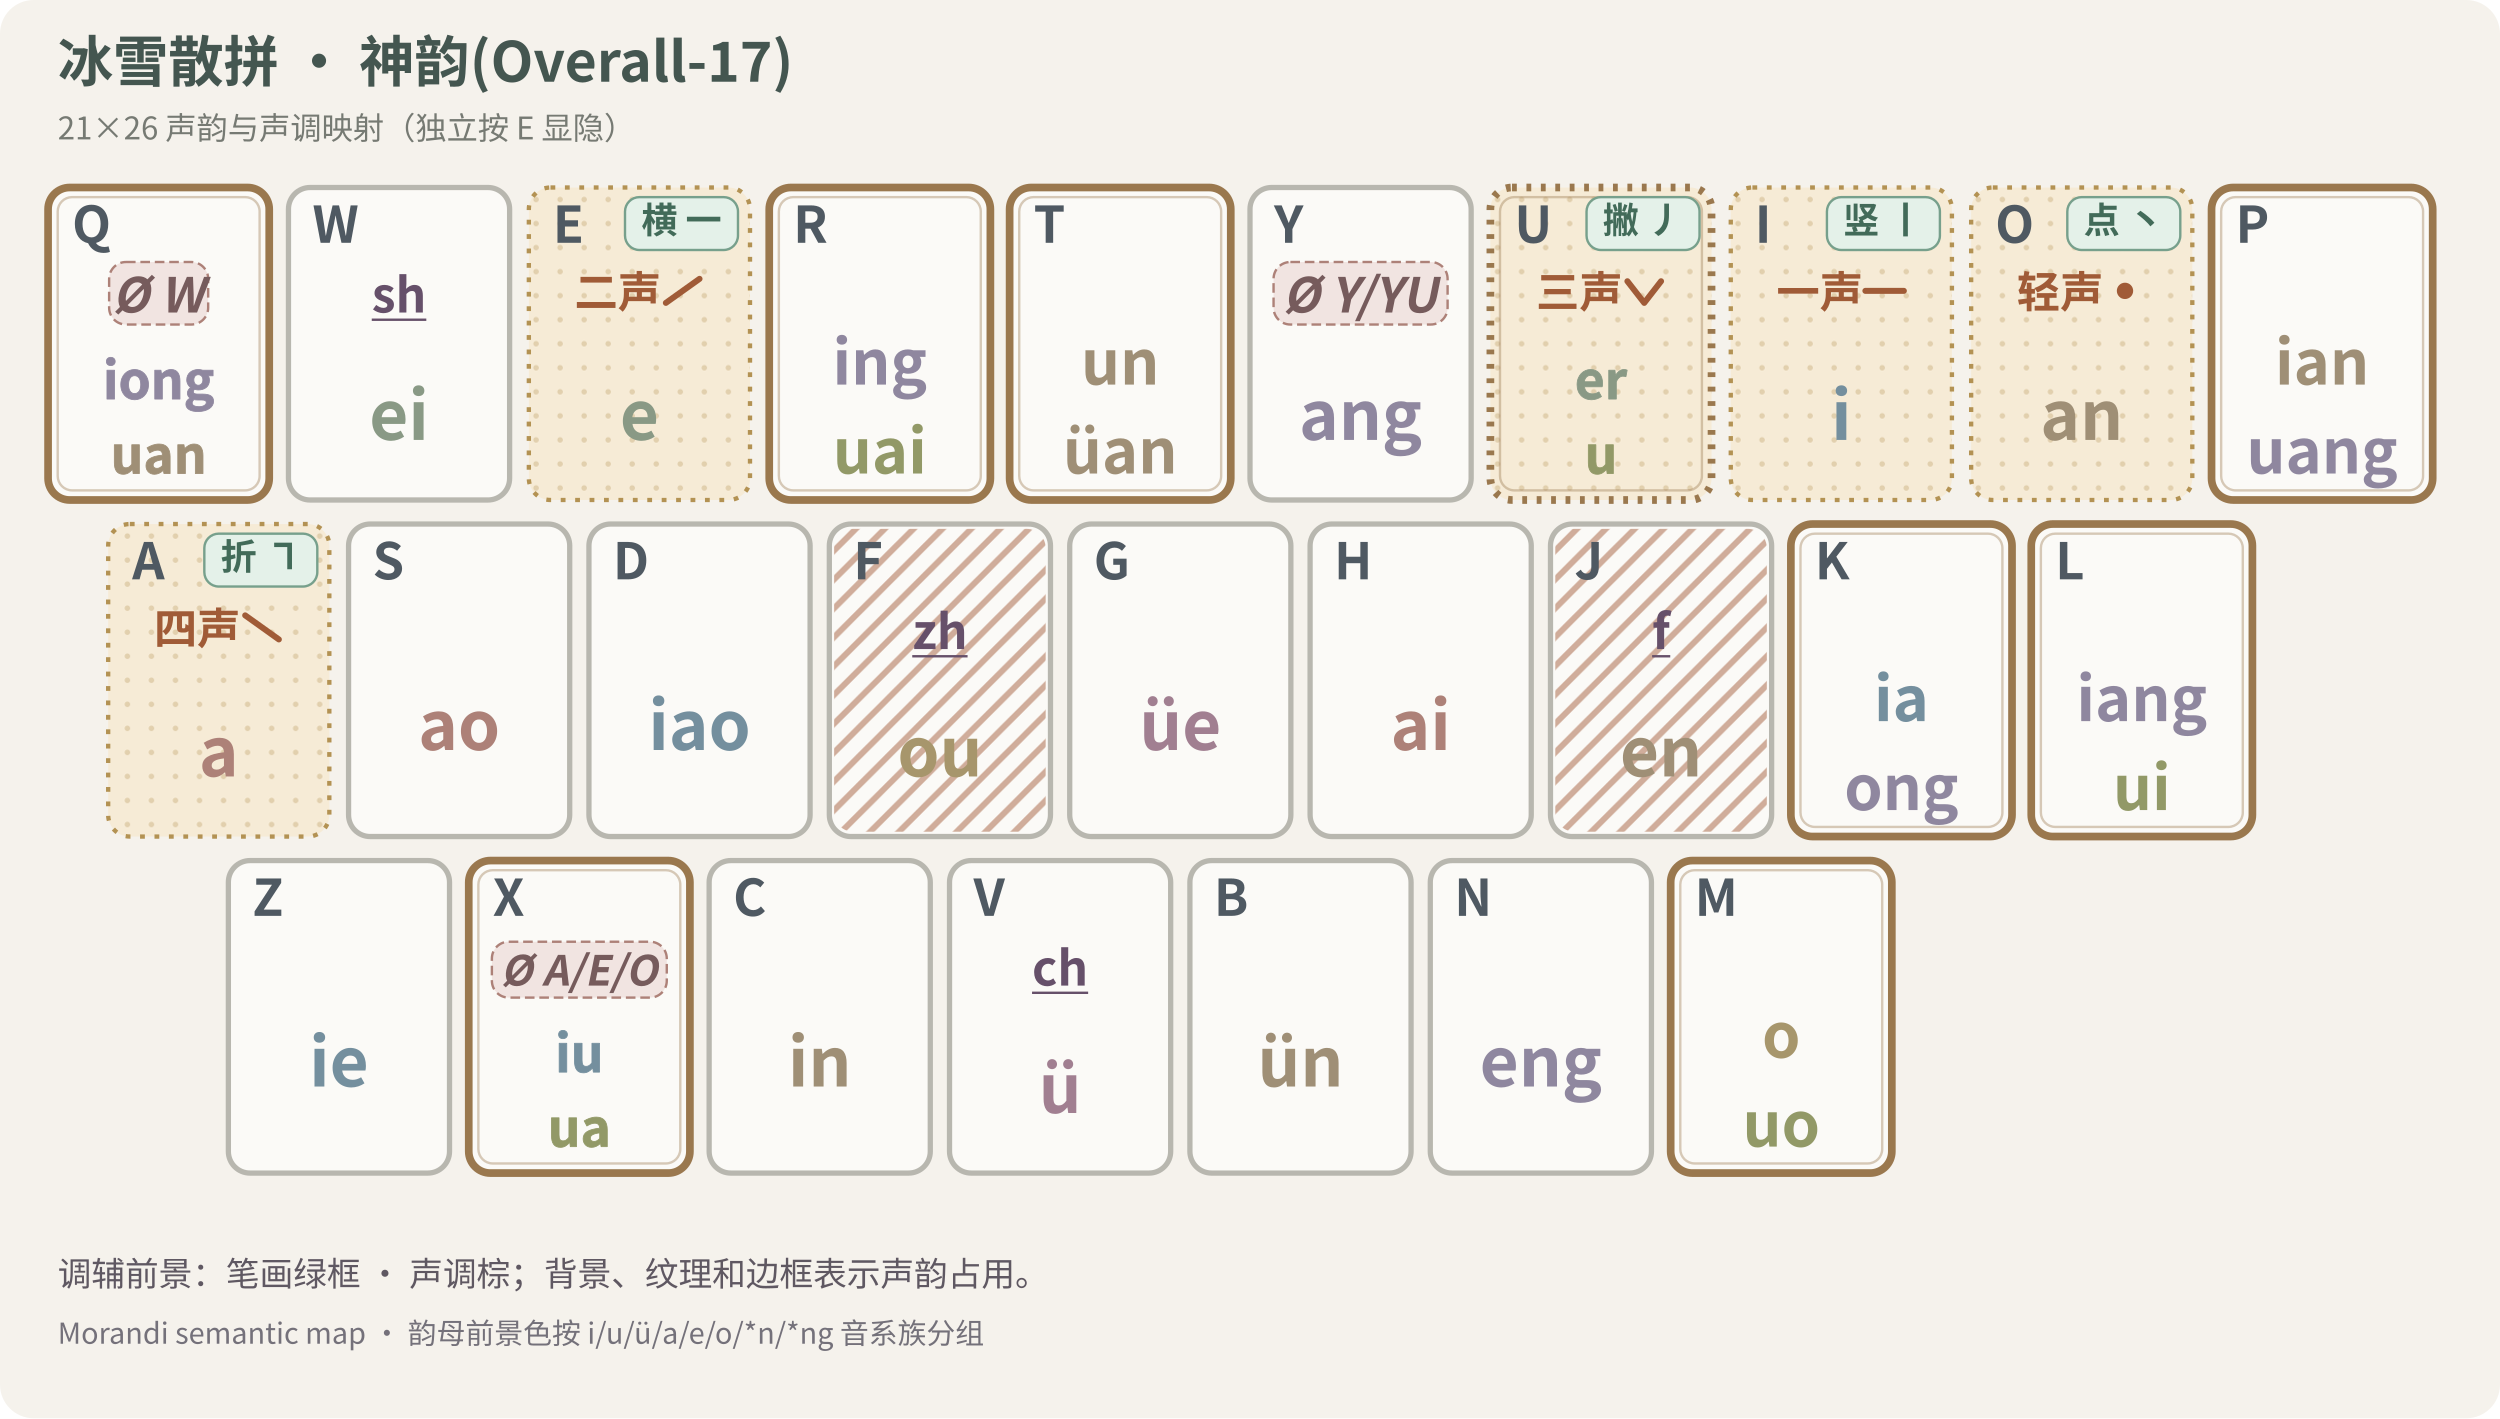
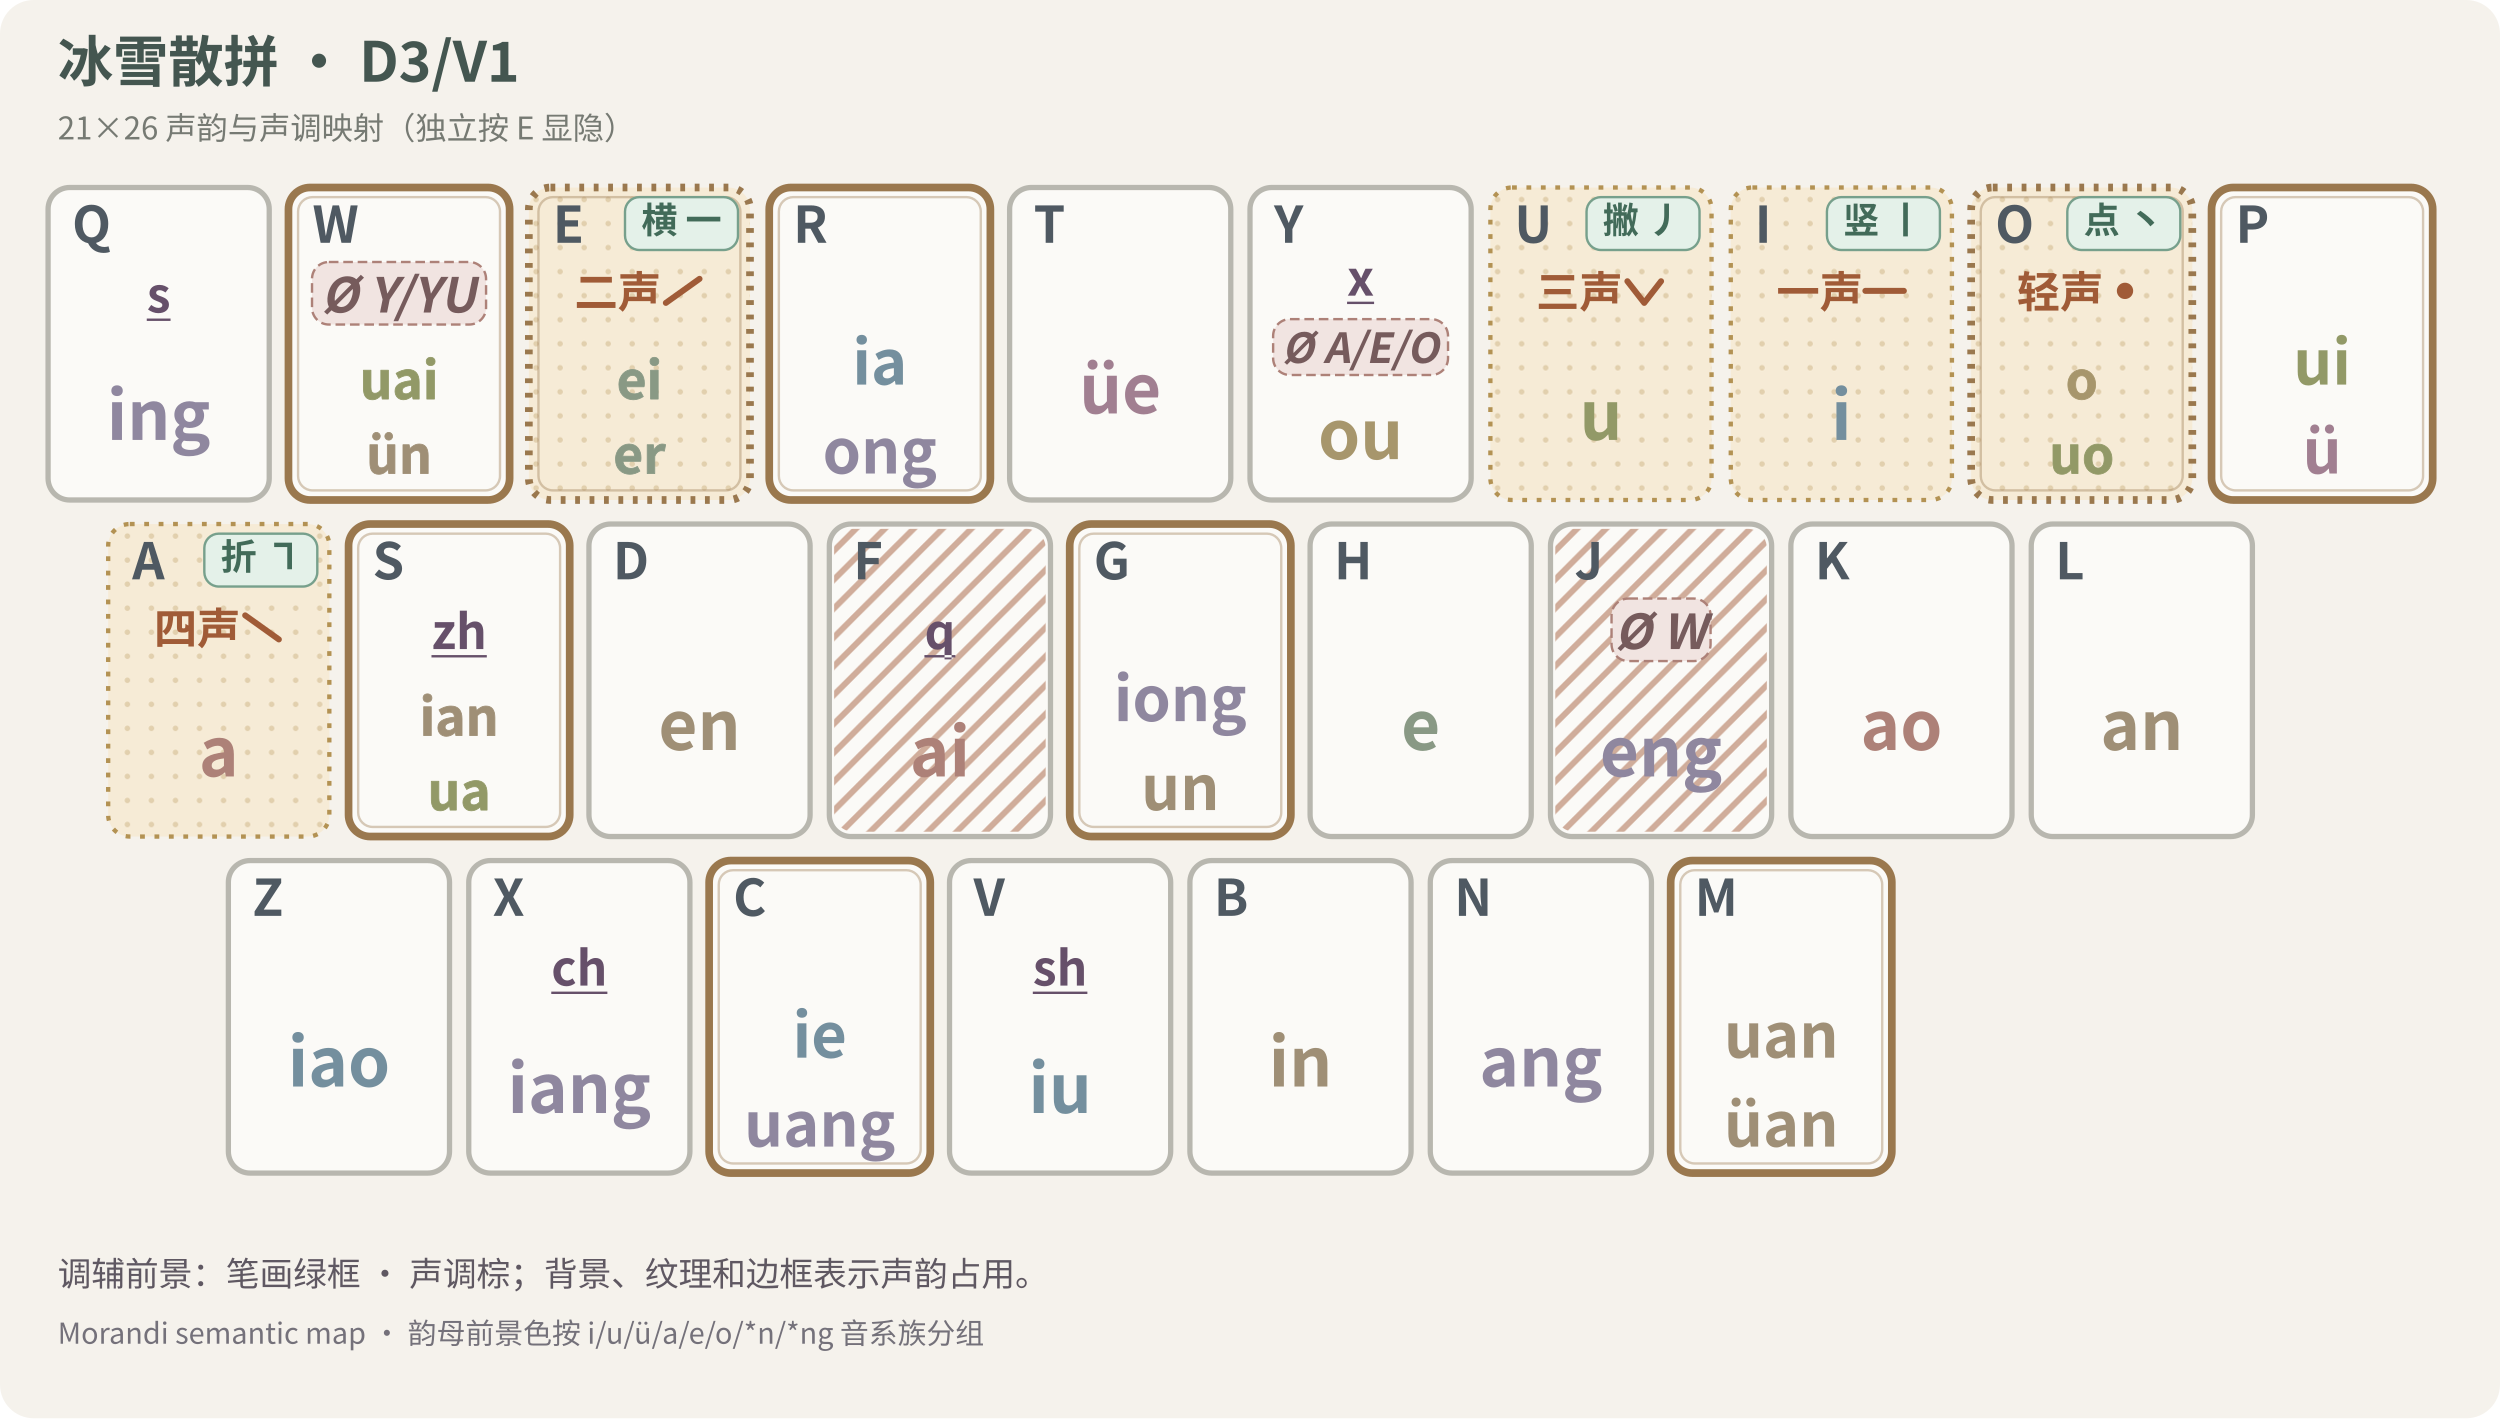
<svg xmlns="http://www.w3.org/2000/svg" class="keysvg nf4-keysvg" viewBox="0 0 1040 590" role="img" aria-labelledby="title desc">
  <defs>
    <pattern id="nf4-both" width="12" height="12" patternUnits="userSpaceOnUse">
      <rect width="12" height="12" fill="#fbfaf7" />
    </pattern>
    <pattern id="nf4-ionly" width="9" height="9" patternUnits="userSpaceOnUse">
      <rect width="9" height="9" fill="#e3eef4" />
      <path d="M2 0V9M7 0V9" stroke="#7399ad" stroke-opacity=".18" />
    </pattern>
    <pattern id="nf4-ronly" width="10" height="10" patternUnits="userSpaceOnUse">
      <rect width="10" height="10" fill="#f6ebd6" />
      <circle cx="3" cy="3" r="1.15" fill="#b39253" fill-opacity=".3" />
    </pattern>
    <pattern id="nf4-none" width="10" height="10" patternUnits="userSpaceOnUse">
      <rect width="10" height="10" fill="#eeece8" />
      <path d="M0 10L10 0" stroke="#aaa6a4" stroke-opacity=".14" />
    </pattern>
    <pattern id="nf4-multi" width="9" height="9" patternUnits="userSpaceOnUse">
      <rect width="9" height="9" fill="#f8efe2" />
      <path d="M-2 2L2-2M0 9L9 0M7 11L11 7" stroke="#9a784e" stroke-width="1.6" stroke-opacity=".27" />
    </pattern>
    <pattern id="nf4-anchor" width="12" height="12" patternUnits="userSpaceOnUse">
      <path d="M-3 3L3-3M0 12L12 0M9 15L15 9" stroke="#a05b37" stroke-width="2.5" stroke-opacity=".48" />
    </pattern>
  </defs>
  <rect width="1040" height="590" rx="14" fill="#f5f2ec" />
-   <text x="24" y="34" font-family="Microsoft YaHei UI, Noto Sans CJK SC, sans-serif" font-size="23" fill="#445650" text-anchor="start" font-weight="760">冰雪散拼 · 神韵(Overall-17)</text>
+   <text x="24" y="34" font-family="Microsoft YaHei UI, Noto Sans CJK SC, sans-serif" font-size="23" fill="#445650" text-anchor="start" font-weight="760">冰雪散拼 · D3/V1</text>
  <text x="24" y="58" font-family="Microsoft YaHei UI, Noto Sans CJK SC, sans-serif" font-size="13" fill="#767a73" text-anchor="start" font-weight="500">21×26 声韵与声调映射（独立按 E 显隐）</text>
-   <g data-key="Q" data-role="sound" data-multi="true">
+   <g data-key="Q" data-role="sound">
    <clipPath id="snow_shenyun_tone-clip-0-0">
      <rect x="23" y="81" width="86" height="124" rx="7" />
    </clipPath>
-     <rect x="20" y="78" width="92" height="130" rx="9" fill="#fbfaf7" stroke="#9a784e" stroke-width="3.2" />
-     <rect x="24" y="82" width="84" height="122" rx="6" fill="none" stroke="#9a784e" stroke-opacity=".38" />
+     <rect x="20" y="78" width="92" height="130" rx="9" fill="#fbfaf7" stroke="#b8b7af" stroke-width="2.2" />
    <g clip-path="url(#snow_shenyun_tone-clip-0-0)">
      <text x="30" y="101" font-family="Microsoft YaHei UI, Noto Sans CJK SC, sans-serif" font-size="21" fill="#4f5962" text-anchor="start" font-weight="800" data-key-label="true">Q</text>
-       <rect x="45.4" y="109" width="41.2" height="26" rx="7" fill="#f1e4e1" stroke="#ad8178" stroke-dasharray="4 2" />
-       <text x="66" y="130" text-anchor="middle" font-family="Microsoft YaHei UI, Noto Sans CJK SC, sans-serif" font-size="20" font-weight="700" font-style="italic" fill="#765b5c">Ø W</text>
-       <text x="66" y="166" font-family="Microsoft YaHei UI, Noto Sans CJK SC, sans-serif" font-size="21.39" fill="#8f879f" text-anchor="middle" font-weight="800" data-final="iong" paint-order="stroke" stroke="#8f879f" stroke-width="0.35" stroke-linejoin="round">iong</text>
-       <text x="66" y="197" font-family="Microsoft YaHei UI, Noto Sans CJK SC, sans-serif" font-size="21.39" fill="#9f8f76" text-anchor="middle" font-weight="800" data-final="uan" paint-order="stroke" stroke="#9f8f76" stroke-width="0.35" stroke-linejoin="round">uan</text>
-     </g>
-   </g>
-   <g data-key="W" data-role="sound">
+       <text x="66" y="130" text-anchor="middle" font-family="Microsoft YaHei UI, Noto Sans CJK SC, sans-serif" font-size="20" font-weight="700" text-decoration="underline" fill="#66506a">s</text>
+       <text x="66" y="183" font-family="Microsoft YaHei UI, Noto Sans CJK SC, sans-serif" font-size="28" fill="#8f879f" text-anchor="middle" font-weight="600" data-final="ing">ing</text>
+     </g>
+   </g>
+   <g data-key="W" data-role="sound" data-multi="true">
    <clipPath id="snow_shenyun_tone-clip-0-1">
      <rect x="123" y="81" width="86" height="124" rx="7" />
    </clipPath>
-     <rect x="120" y="78" width="92" height="130" rx="9" fill="#fbfaf7" stroke="#b8b7af" stroke-width="2.2" />
+     <rect x="120" y="78" width="92" height="130" rx="9" fill="#fbfaf7" stroke="#9a784e" stroke-width="3.2" />
+     <rect x="124" y="82" width="84" height="122" rx="6" fill="none" stroke="#9a784e" stroke-opacity=".38" />
    <g clip-path="url(#snow_shenyun_tone-clip-0-1)">
      <text x="130" y="101" font-family="Microsoft YaHei UI, Noto Sans CJK SC, sans-serif" font-size="21" fill="#4f5962" text-anchor="start" font-weight="800" data-key-label="true">W</text>
-       <text x="166" y="130" text-anchor="middle" font-family="Microsoft YaHei UI, Noto Sans CJK SC, sans-serif" font-size="20" font-weight="700" text-decoration="underline" fill="#66506a">sh</text>
-       <text x="166" y="183" font-family="Microsoft YaHei UI, Noto Sans CJK SC, sans-serif" font-size="28" fill="#899985" text-anchor="middle" font-weight="600" data-final="ei">ei</text>
-     </g>
-   </g>
-   <g data-key="E" data-role="rhyme-auxiliary">
+       <rect x="129.8" y="109" width="72.4" height="26" rx="7" fill="#f1e4e1" stroke="#ad8178" stroke-dasharray="4 2" />
+       <text x="166" y="130" text-anchor="middle" font-family="Microsoft YaHei UI, Noto Sans CJK SC, sans-serif" font-size="20" font-weight="700" font-style="italic" fill="#765b5c">Ø Y/YU</text>
+       <text x="166" y="166" font-family="Microsoft YaHei UI, Noto Sans CJK SC, sans-serif" font-size="21.39" fill="#929967" text-anchor="middle" font-weight="800" data-final="uai" paint-order="stroke" stroke="#929967" stroke-width="0.35" stroke-linejoin="round">uai</text>
+       <text x="166" y="197" font-family="Microsoft YaHei UI, Noto Sans CJK SC, sans-serif" font-size="21.39" fill="#9f8f76" text-anchor="middle" font-weight="800" data-final="vn" paint-order="stroke" stroke="#9f8f76" stroke-width="0.35" stroke-linejoin="round">ün</text>
+     </g>
+   </g>
+   <g data-key="E" data-role="rhyme-auxiliary" data-multi="true">
    <clipPath id="snow_shenyun_tone-clip-0-2">
      <rect x="223" y="81" width="86" height="124" rx="7" />
    </clipPath>
-     <rect x="220" y="78" width="92" height="130" rx="9" fill="url(#nf4-ronly)" stroke="#b39253" stroke-width="1.8" stroke-dasharray="2 4" />
+     <rect x="220" y="78" width="92" height="130" rx="9" fill="url(#nf4-ronly)" stroke="#9a784e" stroke-width="3.2" stroke-dasharray="2 4" />
+     <rect x="224" y="82" width="84" height="122" rx="6" fill="none" stroke="#9a784e" stroke-opacity=".38" />
    <g clip-path="url(#snow_shenyun_tone-clip-0-2)">
      <text x="230" y="101" font-family="Microsoft YaHei UI, Noto Sans CJK SC, sans-serif" font-size="21" fill="#4f5962" text-anchor="start" font-weight="800" data-key-label="true">E</text>
      <g data-aux-badge="stroke">
        <rect x="260" y="82" width="47" height="22" rx="6" fill="#e4f1e9" stroke="#77a08c" />
        <text x="283.5" y="97" font-family="Microsoft YaHei UI, Noto Sans CJK SC, sans-serif" font-size="15" fill="#426b59" text-anchor="middle" font-weight="750" data-aux-kind="stroke">横 一</text>
      </g>
      <text x="257" y="128" font-family="LXGW WenKai GB, LXGW WenKai, Kaiti SC, STKaiti, KaiTi, AR PL KaitiM GB, serif" font-size="18" fill="#a05b37" text-anchor="middle" font-weight="800" data-aux-kind="tone">二声</text>
      <g transform="translate(284 121)" data-aux-mark="tone" data-tone-mark="ˊ" data-mark-x="284" data-mark-y="121" data-mark-size="18" fill="none" stroke="#a05b37" stroke-width="2.5" stroke-linecap="round" stroke-linejoin="round">
        <path d="M-7 5L7-5" />
      </g>
-       <text x="266" y="183" font-family="Microsoft YaHei UI, Noto Sans CJK SC, sans-serif" font-size="28" fill="#899985" text-anchor="middle" font-weight="600" data-final="e">e</text>
+       <text x="266" y="166" font-family="Microsoft YaHei UI, Noto Sans CJK SC, sans-serif" font-size="21.39" fill="#899985" text-anchor="middle" font-weight="800" data-final="ei" paint-order="stroke" stroke="#899985" stroke-width="0.35" stroke-linejoin="round">ei</text>
+       <text x="266" y="197" font-family="Microsoft YaHei UI, Noto Sans CJK SC, sans-serif" font-size="21.39" fill="#899985" text-anchor="middle" font-weight="800" data-final="er" paint-order="stroke" stroke="#899985" stroke-width="0.35" stroke-linejoin="round">er</text>
    </g>
  </g>
  <g data-key="R" data-role="sound" data-multi="true">
    <clipPath id="snow_shenyun_tone-clip-0-3">
      <rect x="323" y="81" width="86" height="124" rx="7" />
    </clipPath>
    <rect x="320" y="78" width="92" height="130" rx="9" fill="#fbfaf7" stroke="#9a784e" stroke-width="3.2" />
    <rect x="324" y="82" width="84" height="122" rx="6" fill="none" stroke="#9a784e" stroke-opacity=".38" />
    <g clip-path="url(#snow_shenyun_tone-clip-0-3)">
      <text x="330" y="101" font-family="Microsoft YaHei UI, Noto Sans CJK SC, sans-serif" font-size="21" fill="#4f5962" text-anchor="start" font-weight="800" data-key-label="true">R</text>
-       <text x="366" y="160" font-family="Microsoft YaHei UI, Noto Sans CJK SC, sans-serif" font-size="25.53" fill="#8f879f" text-anchor="middle" font-weight="600" data-final="ing">ing</text>
-       <text x="366" y="197" font-family="Microsoft YaHei UI, Noto Sans CJK SC, sans-serif" font-size="25.53" fill="#929967" text-anchor="middle" font-weight="600" data-final="uai">uai</text>
-     </g>
-   </g>
-   <g data-key="T" data-role="sound" data-multi="true">
+       <text x="366" y="160" font-family="Microsoft YaHei UI, Noto Sans CJK SC, sans-serif" font-size="25.53" fill="#748f9e" text-anchor="middle" font-weight="600" data-final="ia">ia</text>
+       <text x="366" y="197" font-family="Microsoft YaHei UI, Noto Sans CJK SC, sans-serif" font-size="25.53" fill="#8f879f" text-anchor="middle" font-weight="600" data-final="ong">ong</text>
+     </g>
+   </g>
+   <g data-key="T" data-role="sound">
    <clipPath id="snow_shenyun_tone-clip-0-4">
      <rect x="423" y="81" width="86" height="124" rx="7" />
    </clipPath>
-     <rect x="420" y="78" width="92" height="130" rx="9" fill="#fbfaf7" stroke="#9a784e" stroke-width="3.2" />
-     <rect x="424" y="82" width="84" height="122" rx="6" fill="none" stroke="#9a784e" stroke-opacity=".38" />
+     <rect x="420" y="78" width="92" height="130" rx="9" fill="#fbfaf7" stroke="#b8b7af" stroke-width="2.2" />
    <g clip-path="url(#snow_shenyun_tone-clip-0-4)">
      <text x="430" y="101" font-family="Microsoft YaHei UI, Noto Sans CJK SC, sans-serif" font-size="21" fill="#4f5962" text-anchor="start" font-weight="800" data-key-label="true">T</text>
-       <text x="466" y="160" font-family="Microsoft YaHei UI, Noto Sans CJK SC, sans-serif" font-size="25.53" fill="#9f8f76" text-anchor="middle" font-weight="600" data-final="un">un</text>
-       <text x="466" y="197" font-family="Microsoft YaHei UI, Noto Sans CJK SC, sans-serif" font-size="25.53" fill="#9f8f76" text-anchor="middle" font-weight="600" data-final="van">üan</text>
+       <text x="466" y="172" font-family="Microsoft YaHei UI, Noto Sans CJK SC, sans-serif" font-size="28" fill="#a17f91" text-anchor="middle" font-weight="600" data-final="ve">üe</text>
    </g>
  </g>
  <g data-key="Y" data-role="sound">
    <clipPath id="snow_shenyun_tone-clip-0-5">
      <rect x="523" y="81" width="86" height="124" rx="7" />
    </clipPath>
    <rect x="520" y="78" width="92" height="130" rx="9" fill="#fbfaf7" stroke="#b8b7af" stroke-width="2.2" />
    <g clip-path="url(#snow_shenyun_tone-clip-0-5)">
      <text x="530" y="101" font-family="Microsoft YaHei UI, Noto Sans CJK SC, sans-serif" font-size="21" fill="#4f5962" text-anchor="start" font-weight="800" data-key-label="true">Y</text>
-       <rect x="529.8" y="109" width="72.4" height="26" rx="7" fill="#f1e4e1" stroke="#ad8178" stroke-dasharray="4 2" />
-       <text x="566" y="130" text-anchor="middle" font-family="Microsoft YaHei UI, Noto Sans CJK SC, sans-serif" font-size="20" font-weight="700" font-style="italic" fill="#765b5c">Ø Y/YU</text>
-       <text x="566" y="183" font-family="Microsoft YaHei UI, Noto Sans CJK SC, sans-serif" font-size="28" fill="#8f879f" text-anchor="middle" font-weight="600" data-final="ang">ang</text>
-     </g>
-   </g>
-   <g data-key="U" data-role="rhyme-auxiliary" data-multi="true">
+       <text x="566" y="123" text-anchor="middle" font-family="Microsoft YaHei UI, Noto Sans CJK SC, sans-serif" font-size="20" font-weight="700" text-decoration="underline" fill="#66506a">x</text>
+       <rect x="529.621" y="132.759" width="72.759" height="23.241" rx="7" fill="#f1e4e1" stroke="#ad8178" stroke-dasharray="4 2" />
+       <text x="566" y="151" text-anchor="middle" font-family="Microsoft YaHei UI, Noto Sans CJK SC, sans-serif" font-size="17.241" font-weight="700" font-style="italic" fill="#765b5c">Ø A/E/O</text>
+       <text x="566" y="191" font-family="Microsoft YaHei UI, Noto Sans CJK SC, sans-serif" font-size="28" fill="#a7966c" text-anchor="middle" font-weight="600" data-final="ou">ou</text>
+     </g>
+   </g>
+   <g data-key="U" data-role="rhyme-auxiliary">
    <clipPath id="snow_shenyun_tone-clip-0-6">
      <rect x="623" y="81" width="86" height="124" rx="7" />
    </clipPath>
-     <rect x="620" y="78" width="92" height="130" rx="9" fill="url(#nf4-ronly)" stroke="#9a784e" stroke-width="3.2" stroke-dasharray="2 4" />
-     <rect x="624" y="82" width="84" height="122" rx="6" fill="none" stroke="#9a784e" stroke-opacity=".38" />
+     <rect x="620" y="78" width="92" height="130" rx="9" fill="url(#nf4-ronly)" stroke="#b39253" stroke-width="1.8" stroke-dasharray="2 4" />
    <g clip-path="url(#snow_shenyun_tone-clip-0-6)">
      <text x="630" y="101" font-family="Microsoft YaHei UI, Noto Sans CJK SC, sans-serif" font-size="21" fill="#4f5962" text-anchor="start" font-weight="800" data-key-label="true">U</text>
      <g data-aux-badge="stroke">
        <rect x="660" y="82" width="47" height="22" rx="6" fill="#e4f1e9" stroke="#77a08c" />
        <text x="683.5" y="97" font-family="Microsoft YaHei UI, Noto Sans CJK SC, sans-serif" font-size="15" fill="#426b59" text-anchor="middle" font-weight="750" data-aux-kind="stroke">撇 丿</text>
      </g>
      <text x="657" y="128" font-family="LXGW WenKai GB, LXGW WenKai, Kaiti SC, STKaiti, KaiTi, AR PL KaitiM GB, serif" font-size="18" fill="#a05b37" text-anchor="middle" font-weight="800" data-aux-kind="tone">三声</text>
      <g transform="translate(684 121)" data-aux-mark="tone" data-tone-mark="ˇ" data-mark-x="684" data-mark-y="121" data-mark-size="18" fill="none" stroke="#a05b37" stroke-width="2.5" stroke-linecap="round" stroke-linejoin="round">
        <path d="M-7-4L0 5L7-4" />
      </g>
-       <text x="666" y="166" font-family="Microsoft YaHei UI, Noto Sans CJK SC, sans-serif" font-size="21.39" fill="#899985" text-anchor="middle" font-weight="800" data-final="er" paint-order="stroke" stroke="#899985" stroke-width="0.35" stroke-linejoin="round">er</text>
-       <text x="666" y="197" font-family="Microsoft YaHei UI, Noto Sans CJK SC, sans-serif" font-size="21.39" fill="#929967" text-anchor="middle" font-weight="800" data-final="u" paint-order="stroke" stroke="#929967" stroke-width="0.35" stroke-linejoin="round">u</text>
+       <text x="666" y="183" font-family="Microsoft YaHei UI, Noto Sans CJK SC, sans-serif" font-size="28" fill="#929967" text-anchor="middle" font-weight="600" data-final="u">u</text>
    </g>
  </g>
  <g data-key="I" data-role="rhyme-auxiliary">
    <clipPath id="snow_shenyun_tone-clip-0-7">
      <rect x="723" y="81" width="86" height="124" rx="7" />
    </clipPath>
    <rect x="720" y="78" width="92" height="130" rx="9" fill="url(#nf4-ronly)" stroke="#b39253" stroke-width="1.8" stroke-dasharray="2 4" />
    <g clip-path="url(#snow_shenyun_tone-clip-0-7)">
      <text x="730" y="101" font-family="Microsoft YaHei UI, Noto Sans CJK SC, sans-serif" font-size="21" fill="#4f5962" text-anchor="start" font-weight="800" data-key-label="true">I</text>
      <g data-aux-badge="stroke">
        <rect x="760" y="82" width="47" height="22" rx="6" fill="#e4f1e9" stroke="#77a08c" />
        <text x="783.5" y="97" font-family="Microsoft YaHei UI, Noto Sans CJK SC, sans-serif" font-size="15" fill="#426b59" text-anchor="middle" font-weight="750" data-aux-kind="stroke">竖 丨</text>
      </g>
      <text x="757" y="128" font-family="LXGW WenKai GB, LXGW WenKai, Kaiti SC, STKaiti, KaiTi, AR PL KaitiM GB, serif" font-size="18" fill="#a05b37" text-anchor="middle" font-weight="800" data-aux-kind="tone">一声</text>
      <g transform="translate(784 121)" data-aux-mark="tone" data-tone-mark="ˉ" data-mark-x="784" data-mark-y="121" data-mark-size="18" fill="none" stroke="#a05b37" stroke-width="2.5" stroke-linecap="round" stroke-linejoin="round">
        <path d="M-8 0H8" />
      </g>
      <text x="766" y="183" font-family="Microsoft YaHei UI, Noto Sans CJK SC, sans-serif" font-size="28" fill="#748f9e" text-anchor="middle" font-weight="600" data-final="i">i</text>
    </g>
  </g>
-   <g data-key="O" data-role="rhyme-auxiliary">
+   <g data-key="O" data-role="rhyme-auxiliary" data-multi="true">
    <clipPath id="snow_shenyun_tone-clip-0-8">
      <rect x="823" y="81" width="86" height="124" rx="7" />
    </clipPath>
-     <rect x="820" y="78" width="92" height="130" rx="9" fill="url(#nf4-ronly)" stroke="#b39253" stroke-width="1.8" stroke-dasharray="2 4" />
+     <rect x="820" y="78" width="92" height="130" rx="9" fill="url(#nf4-ronly)" stroke="#9a784e" stroke-width="3.2" stroke-dasharray="2 4" />
+     <rect x="824" y="82" width="84" height="122" rx="6" fill="none" stroke="#9a784e" stroke-opacity=".38" />
    <g clip-path="url(#snow_shenyun_tone-clip-0-8)">
      <text x="830" y="101" font-family="Microsoft YaHei UI, Noto Sans CJK SC, sans-serif" font-size="21" fill="#4f5962" text-anchor="start" font-weight="800" data-key-label="true">O</text>
      <g data-aux-badge="stroke">
        <rect x="860" y="82" width="47" height="22" rx="6" fill="#e4f1e9" stroke="#77a08c" />
        <text x="883.5" y="97" font-family="Microsoft YaHei UI, Noto Sans CJK SC, sans-serif" font-size="15" fill="#426b59" text-anchor="middle" font-weight="750" data-aux-kind="stroke">点 丶</text>
      </g>
      <text x="857" y="128" font-family="LXGW WenKai GB, LXGW WenKai, Kaiti SC, STKaiti, KaiTi, AR PL KaitiM GB, serif" font-size="18" fill="#a05b37" text-anchor="middle" font-weight="800" data-aux-kind="tone">轻声</text>
      <g transform="translate(884 121)" data-aux-mark="tone" data-tone-mark="·" data-mark-x="884" data-mark-y="121" data-mark-size="18" fill="none" stroke="#a05b37" stroke-width="2.5" stroke-linecap="round" stroke-linejoin="round">
        <circle cx="0" cy="0" r="3.4" fill="#a05b37" stroke="none" />
      </g>
-       <text x="866" y="183" font-family="Microsoft YaHei UI, Noto Sans CJK SC, sans-serif" font-size="28" fill="#9f8f76" text-anchor="middle" font-weight="600" data-final="an">an</text>
+       <text x="866" y="166" font-family="Microsoft YaHei UI, Noto Sans CJK SC, sans-serif" font-size="21.39" fill="#a7966c" text-anchor="middle" font-weight="800" data-final="o" paint-order="stroke" stroke="#a7966c" stroke-width="0.35" stroke-linejoin="round">o</text>
+       <text x="866" y="197" font-family="Microsoft YaHei UI, Noto Sans CJK SC, sans-serif" font-size="21.39" fill="#929967" text-anchor="middle" font-weight="800" data-final="uo" paint-order="stroke" stroke="#929967" stroke-width="0.35" stroke-linejoin="round">uo</text>
    </g>
  </g>
  <g data-key="P" data-role="sound" data-multi="true">
    <clipPath id="snow_shenyun_tone-clip-0-9">
      <rect x="923" y="81" width="86" height="124" rx="7" />
    </clipPath>
    <rect x="920" y="78" width="92" height="130" rx="9" fill="#fbfaf7" stroke="#9a784e" stroke-width="3.2" />
    <rect x="924" y="82" width="84" height="122" rx="6" fill="none" stroke="#9a784e" stroke-opacity=".38" />
    <g clip-path="url(#snow_shenyun_tone-clip-0-9)">
      <text x="930" y="101" font-family="Microsoft YaHei UI, Noto Sans CJK SC, sans-serif" font-size="21" fill="#4f5962" text-anchor="start" font-weight="800" data-key-label="true">P</text>
-       <text x="966" y="160" font-family="Microsoft YaHei UI, Noto Sans CJK SC, sans-serif" font-size="25.53" fill="#9f8f76" text-anchor="middle" font-weight="600" data-final="ian">ian</text>
-       <text x="966" y="197" font-family="Microsoft YaHei UI, Noto Sans CJK SC, sans-serif" font-size="25.53" fill="#8f879f" text-anchor="middle" font-weight="600" data-final="uang">uang</text>
+       <text x="966" y="160" font-family="Microsoft YaHei UI, Noto Sans CJK SC, sans-serif" font-size="25.53" fill="#929967" text-anchor="middle" font-weight="600" data-final="ui">ui</text>
+       <text x="966" y="197" font-family="Microsoft YaHei UI, Noto Sans CJK SC, sans-serif" font-size="25.53" fill="#a17f91" text-anchor="middle" font-weight="600" data-final="v">ü</text>
    </g>
  </g>
  <g data-key="A" data-role="rhyme-auxiliary">
    <clipPath id="snow_shenyun_tone-clip-1-0">
      <rect x="48" y="221" width="86" height="124" rx="7" />
    </clipPath>
    <rect x="45" y="218" width="92" height="130" rx="9" fill="url(#nf4-ronly)" stroke="#b39253" stroke-width="1.8" stroke-dasharray="2 4" />
    <g clip-path="url(#snow_shenyun_tone-clip-1-0)">
      <text x="55" y="241" font-family="Microsoft YaHei UI, Noto Sans CJK SC, sans-serif" font-size="21" fill="#4f5962" text-anchor="start" font-weight="800" data-key-label="true">A</text>
      <g data-aux-badge="stroke">
        <rect x="85" y="222" width="47" height="22" rx="6" fill="#e4f1e9" stroke="#77a08c" />
        <text x="108.5" y="237" font-family="Microsoft YaHei UI, Noto Sans CJK SC, sans-serif" font-size="15" fill="#426b59" text-anchor="middle" font-weight="750" data-aux-kind="stroke">折 ㇕</text>
      </g>
      <text x="82" y="268" font-family="LXGW WenKai GB, LXGW WenKai, Kaiti SC, STKaiti, KaiTi, AR PL KaitiM GB, serif" font-size="18" fill="#a05b37" text-anchor="middle" font-weight="800" data-aux-kind="tone">四声</text>
      <g transform="translate(109 261)" data-aux-mark="tone" data-tone-mark="ˋ" data-mark-x="109" data-mark-y="261" data-mark-size="18" fill="none" stroke="#a05b37" stroke-width="2.5" stroke-linecap="round" stroke-linejoin="round">
        <path d="M-7-5L7 5" />
      </g>
      <text x="91" y="323" font-family="Microsoft YaHei UI, Noto Sans CJK SC, sans-serif" font-size="28" fill="#ad8178" text-anchor="middle" font-weight="600" data-final="a">a</text>
    </g>
  </g>
-   <g data-key="S" data-role="sound">
+   <g data-key="S" data-role="sound" data-multi="true">
    <clipPath id="snow_shenyun_tone-clip-1-1">
      <rect x="148" y="221" width="86" height="124" rx="7" />
    </clipPath>
-     <rect x="145" y="218" width="92" height="130" rx="9" fill="#fbfaf7" stroke="#b8b7af" stroke-width="2.2" />
+     <rect x="145" y="218" width="92" height="130" rx="9" fill="#fbfaf7" stroke="#9a784e" stroke-width="3.2" />
+     <rect x="149" y="222" width="84" height="122" rx="6" fill="none" stroke="#9a784e" stroke-opacity=".38" />
    <g clip-path="url(#snow_shenyun_tone-clip-1-1)">
      <text x="155" y="241" font-family="Microsoft YaHei UI, Noto Sans CJK SC, sans-serif" font-size="21" fill="#4f5962" text-anchor="start" font-weight="800" data-key-label="true">S</text>
-       <text x="191" y="312" font-family="Microsoft YaHei UI, Noto Sans CJK SC, sans-serif" font-size="28" fill="#ad8178" text-anchor="middle" font-weight="600" data-final="ao">ao</text>
+       <text x="191" y="270" text-anchor="middle" font-family="Microsoft YaHei UI, Noto Sans CJK SC, sans-serif" font-size="20" font-weight="700" text-decoration="underline" fill="#66506a">zh</text>
+       <text x="191" y="306" font-family="Microsoft YaHei UI, Noto Sans CJK SC, sans-serif" font-size="21.39" fill="#9f8f76" text-anchor="middle" font-weight="800" data-final="ian" paint-order="stroke" stroke="#9f8f76" stroke-width="0.35" stroke-linejoin="round">ian</text>
+       <text x="191" y="337" font-family="Microsoft YaHei UI, Noto Sans CJK SC, sans-serif" font-size="21.39" fill="#929967" text-anchor="middle" font-weight="800" data-final="ua" paint-order="stroke" stroke="#929967" stroke-width="0.35" stroke-linejoin="round">ua</text>
    </g>
  </g>
  <g data-key="D" data-role="sound">
    <clipPath id="snow_shenyun_tone-clip-1-2">
      <rect x="248" y="221" width="86" height="124" rx="7" />
    </clipPath>
    <rect x="245" y="218" width="92" height="130" rx="9" fill="#fbfaf7" stroke="#b8b7af" stroke-width="2.2" />
    <g clip-path="url(#snow_shenyun_tone-clip-1-2)">
      <text x="255" y="241" font-family="Microsoft YaHei UI, Noto Sans CJK SC, sans-serif" font-size="21" fill="#4f5962" text-anchor="start" font-weight="800" data-key-label="true">D</text>
-       <text x="291" y="312" font-family="Microsoft YaHei UI, Noto Sans CJK SC, sans-serif" font-size="28" fill="#748f9e" text-anchor="middle" font-weight="600" data-final="iao">iao</text>
+       <text x="291" y="312" font-family="Microsoft YaHei UI, Noto Sans CJK SC, sans-serif" font-size="28" fill="#9f8f76" text-anchor="middle" font-weight="600" data-final="en">en</text>
    </g>
  </g>
  <g data-key="F" data-role="sound">
    <clipPath id="snow_shenyun_tone-clip-1-3">
      <rect x="348" y="221" width="86" height="124" rx="7" />
    </clipPath>
    <rect x="345" y="218" width="92" height="130" rx="9" fill="#fbfaf7" stroke="#b8b7af" stroke-width="2.2" />
    <rect x="347" y="220" width="88" height="126" rx="8" fill="url(#nf4-anchor)" pointer-events="none" />
    <g clip-path="url(#snow_shenyun_tone-clip-1-3)">
      <text x="355" y="241" font-family="Microsoft YaHei UI, Noto Sans CJK SC, sans-serif" font-size="21" fill="#4f5962" text-anchor="start" font-weight="800" data-key-label="true">F</text>
-       <text x="391" y="270" text-anchor="middle" font-family="Microsoft YaHei UI, Noto Sans CJK SC, sans-serif" font-size="20" font-weight="700" text-decoration="underline" fill="#66506a">zh</text>
-       <text x="391" y="323" font-family="Microsoft YaHei UI, Noto Sans CJK SC, sans-serif" font-size="28" fill="#a7966c" text-anchor="middle" font-weight="600" data-final="ou">ou</text>
-     </g>
-   </g>
-   <g data-key="G" data-role="sound">
+       <text x="391" y="270" text-anchor="middle" font-family="Microsoft YaHei UI, Noto Sans CJK SC, sans-serif" font-size="20" font-weight="700" text-decoration="underline" fill="#66506a">q</text>
+       <text x="391" y="323" font-family="Microsoft YaHei UI, Noto Sans CJK SC, sans-serif" font-size="28" fill="#ad8178" text-anchor="middle" font-weight="600" data-final="ai">ai</text>
+     </g>
+   </g>
+   <g data-key="G" data-role="sound" data-multi="true">
    <clipPath id="snow_shenyun_tone-clip-1-4">
      <rect x="448" y="221" width="86" height="124" rx="7" />
    </clipPath>
-     <rect x="445" y="218" width="92" height="130" rx="9" fill="#fbfaf7" stroke="#b8b7af" stroke-width="2.2" />
+     <rect x="445" y="218" width="92" height="130" rx="9" fill="#fbfaf7" stroke="#9a784e" stroke-width="3.2" />
+     <rect x="449" y="222" width="84" height="122" rx="6" fill="none" stroke="#9a784e" stroke-opacity=".38" />
    <g clip-path="url(#snow_shenyun_tone-clip-1-4)">
      <text x="455" y="241" font-family="Microsoft YaHei UI, Noto Sans CJK SC, sans-serif" font-size="21" fill="#4f5962" text-anchor="start" font-weight="800" data-key-label="true">G</text>
-       <text x="491" y="312" font-family="Microsoft YaHei UI, Noto Sans CJK SC, sans-serif" font-size="28" fill="#a17f91" text-anchor="middle" font-weight="600" data-final="ve">üe</text>
+       <text x="491" y="300" font-family="Microsoft YaHei UI, Noto Sans CJK SC, sans-serif" font-size="25.53" fill="#8f879f" text-anchor="middle" font-weight="600" data-final="iong">iong</text>
+       <text x="491" y="337" font-family="Microsoft YaHei UI, Noto Sans CJK SC, sans-serif" font-size="25.53" fill="#9f8f76" text-anchor="middle" font-weight="600" data-final="un">un</text>
    </g>
  </g>
  <g data-key="H" data-role="sound">
    <clipPath id="snow_shenyun_tone-clip-1-5">
      <rect x="548" y="221" width="86" height="124" rx="7" />
    </clipPath>
    <rect x="545" y="218" width="92" height="130" rx="9" fill="#fbfaf7" stroke="#b8b7af" stroke-width="2.2" />
    <g clip-path="url(#snow_shenyun_tone-clip-1-5)">
      <text x="555" y="241" font-family="Microsoft YaHei UI, Noto Sans CJK SC, sans-serif" font-size="21" fill="#4f5962" text-anchor="start" font-weight="800" data-key-label="true">H</text>
-       <text x="591" y="312" font-family="Microsoft YaHei UI, Noto Sans CJK SC, sans-serif" font-size="28" fill="#ad8178" text-anchor="middle" font-weight="600" data-final="ai">ai</text>
+       <text x="591" y="312" font-family="Microsoft YaHei UI, Noto Sans CJK SC, sans-serif" font-size="28" fill="#899985" text-anchor="middle" font-weight="600" data-final="e">e</text>
    </g>
  </g>
  <g data-key="J" data-role="sound">
    <clipPath id="snow_shenyun_tone-clip-1-6">
      <rect x="648" y="221" width="86" height="124" rx="7" />
    </clipPath>
    <rect x="645" y="218" width="92" height="130" rx="9" fill="#fbfaf7" stroke="#b8b7af" stroke-width="2.2" />
    <rect x="647" y="220" width="88" height="126" rx="8" fill="url(#nf4-anchor)" pointer-events="none" />
    <g clip-path="url(#snow_shenyun_tone-clip-1-6)">
      <text x="655" y="241" font-family="Microsoft YaHei UI, Noto Sans CJK SC, sans-serif" font-size="21" fill="#4f5962" text-anchor="start" font-weight="800" data-key-label="true">J</text>
-       <text x="691" y="270" text-anchor="middle" font-family="Microsoft YaHei UI, Noto Sans CJK SC, sans-serif" font-size="20" font-weight="700" text-decoration="underline" fill="#66506a">f</text>
-       <text x="691" y="323" font-family="Microsoft YaHei UI, Noto Sans CJK SC, sans-serif" font-size="28" fill="#9f8f76" text-anchor="middle" font-weight="600" data-final="en">en</text>
-     </g>
-   </g>
-   <g data-key="K" data-role="sound" data-multi="true">
+       <rect x="670.4" y="249" width="41.2" height="26" rx="7" fill="#f1e4e1" stroke="#ad8178" stroke-dasharray="4 2" />
+       <text x="691" y="270" text-anchor="middle" font-family="Microsoft YaHei UI, Noto Sans CJK SC, sans-serif" font-size="20" font-weight="700" font-style="italic" fill="#765b5c">Ø W</text>
+       <text x="691" y="323" font-family="Microsoft YaHei UI, Noto Sans CJK SC, sans-serif" font-size="28" fill="#8f879f" text-anchor="middle" font-weight="600" data-final="eng">eng</text>
+     </g>
+   </g>
+   <g data-key="K" data-role="sound">
    <clipPath id="snow_shenyun_tone-clip-1-7">
      <rect x="748" y="221" width="86" height="124" rx="7" />
    </clipPath>
-     <rect x="745" y="218" width="92" height="130" rx="9" fill="#fbfaf7" stroke="#9a784e" stroke-width="3.2" />
-     <rect x="749" y="222" width="84" height="122" rx="6" fill="none" stroke="#9a784e" stroke-opacity=".38" />
+     <rect x="745" y="218" width="92" height="130" rx="9" fill="#fbfaf7" stroke="#b8b7af" stroke-width="2.2" />
    <g clip-path="url(#snow_shenyun_tone-clip-1-7)">
      <text x="755" y="241" font-family="Microsoft YaHei UI, Noto Sans CJK SC, sans-serif" font-size="21" fill="#4f5962" text-anchor="start" font-weight="800" data-key-label="true">K</text>
-       <text x="791" y="300" font-family="Microsoft YaHei UI, Noto Sans CJK SC, sans-serif" font-size="25.53" fill="#748f9e" text-anchor="middle" font-weight="600" data-final="ia">ia</text>
-       <text x="791" y="337" font-family="Microsoft YaHei UI, Noto Sans CJK SC, sans-serif" font-size="25.53" fill="#8f879f" text-anchor="middle" font-weight="600" data-final="ong">ong</text>
-     </g>
-   </g>
-   <g data-key="L" data-role="sound" data-multi="true">
+       <text x="791" y="312" font-family="Microsoft YaHei UI, Noto Sans CJK SC, sans-serif" font-size="28" fill="#ad8178" text-anchor="middle" font-weight="600" data-final="ao">ao</text>
+     </g>
+   </g>
+   <g data-key="L" data-role="sound">
    <clipPath id="snow_shenyun_tone-clip-1-8">
      <rect x="848" y="221" width="86" height="124" rx="7" />
    </clipPath>
-     <rect x="845" y="218" width="92" height="130" rx="9" fill="#fbfaf7" stroke="#9a784e" stroke-width="3.2" />
-     <rect x="849" y="222" width="84" height="122" rx="6" fill="none" stroke="#9a784e" stroke-opacity=".38" />
+     <rect x="845" y="218" width="92" height="130" rx="9" fill="#fbfaf7" stroke="#b8b7af" stroke-width="2.2" />
    <g clip-path="url(#snow_shenyun_tone-clip-1-8)">
      <text x="855" y="241" font-family="Microsoft YaHei UI, Noto Sans CJK SC, sans-serif" font-size="21" fill="#4f5962" text-anchor="start" font-weight="800" data-key-label="true">L</text>
-       <text x="891" y="300" font-family="Microsoft YaHei UI, Noto Sans CJK SC, sans-serif" font-size="25.53" fill="#8f879f" text-anchor="middle" font-weight="600" data-final="iang">iang</text>
-       <text x="891" y="337" font-family="Microsoft YaHei UI, Noto Sans CJK SC, sans-serif" font-size="25.53" fill="#929967" text-anchor="middle" font-weight="600" data-final="ui">ui</text>
+       <text x="891" y="312" font-family="Microsoft YaHei UI, Noto Sans CJK SC, sans-serif" font-size="28" fill="#9f8f76" text-anchor="middle" font-weight="600" data-final="an">an</text>
    </g>
  </g>
  <g data-key="Z" data-role="sound">
    <clipPath id="snow_shenyun_tone-clip-2-0">
      <rect x="98" y="361" width="86" height="124" rx="7" />
    </clipPath>
    <rect x="95" y="358" width="92" height="130" rx="9" fill="#fbfaf7" stroke="#b8b7af" stroke-width="2.2" />
    <g clip-path="url(#snow_shenyun_tone-clip-2-0)">
      <text x="105" y="381" font-family="Microsoft YaHei UI, Noto Sans CJK SC, sans-serif" font-size="21" fill="#4f5962" text-anchor="start" font-weight="800" data-key-label="true">Z</text>
-       <text x="141" y="452" font-family="Microsoft YaHei UI, Noto Sans CJK SC, sans-serif" font-size="28" fill="#748f9e" text-anchor="middle" font-weight="600" data-final="ie">ie</text>
-     </g>
-   </g>
-   <g data-key="X" data-role="sound" data-multi="true">
+       <text x="141" y="452" font-family="Microsoft YaHei UI, Noto Sans CJK SC, sans-serif" font-size="28" fill="#748f9e" text-anchor="middle" font-weight="600" data-final="iao">iao</text>
+     </g>
+   </g>
+   <g data-key="X" data-role="sound">
    <clipPath id="snow_shenyun_tone-clip-2-1">
      <rect x="198" y="361" width="86" height="124" rx="7" />
    </clipPath>
-     <rect x="195" y="358" width="92" height="130" rx="9" fill="#fbfaf7" stroke="#9a784e" stroke-width="3.2" />
-     <rect x="199" y="362" width="84" height="122" rx="6" fill="none" stroke="#9a784e" stroke-opacity=".38" />
+     <rect x="195" y="358" width="92" height="130" rx="9" fill="#fbfaf7" stroke="#b8b7af" stroke-width="2.2" />
    <g clip-path="url(#snow_shenyun_tone-clip-2-1)">
      <text x="205" y="381" font-family="Microsoft YaHei UI, Noto Sans CJK SC, sans-serif" font-size="21" fill="#4f5962" text-anchor="start" font-weight="800" data-key-label="true">X</text>
-       <rect x="204.621" y="391.759" width="72.759" height="23.241" rx="7" fill="#f1e4e1" stroke="#ad8178" stroke-dasharray="4 2" />
-       <text x="241" y="410" text-anchor="middle" font-family="Microsoft YaHei UI, Noto Sans CJK SC, sans-serif" font-size="17.241" font-weight="700" font-style="italic" fill="#765b5c">Ø A/E/O</text>
-       <text x="241" y="446" font-family="Microsoft YaHei UI, Noto Sans CJK SC, sans-serif" font-size="21.39" fill="#748f9e" text-anchor="middle" font-weight="800" data-final="iu" paint-order="stroke" stroke="#748f9e" stroke-width="0.35" stroke-linejoin="round">iu</text>
-       <text x="241" y="477" font-family="Microsoft YaHei UI, Noto Sans CJK SC, sans-serif" font-size="21.39" fill="#929967" text-anchor="middle" font-weight="800" data-final="ua" paint-order="stroke" stroke="#929967" stroke-width="0.35" stroke-linejoin="round">ua</text>
-     </g>
-   </g>
-   <g data-key="C" data-role="sound">
+       <text x="241" y="410" text-anchor="middle" font-family="Microsoft YaHei UI, Noto Sans CJK SC, sans-serif" font-size="20" font-weight="700" text-decoration="underline" fill="#66506a">ch</text>
+       <text x="241" y="463" font-family="Microsoft YaHei UI, Noto Sans CJK SC, sans-serif" font-size="28" fill="#8f879f" text-anchor="middle" font-weight="600" data-final="iang">iang</text>
+     </g>
+   </g>
+   <g data-key="C" data-role="sound" data-multi="true">
    <clipPath id="snow_shenyun_tone-clip-2-2">
      <rect x="298" y="361" width="86" height="124" rx="7" />
    </clipPath>
-     <rect x="295" y="358" width="92" height="130" rx="9" fill="#fbfaf7" stroke="#b8b7af" stroke-width="2.2" />
+     <rect x="295" y="358" width="92" height="130" rx="9" fill="#fbfaf7" stroke="#9a784e" stroke-width="3.2" />
+     <rect x="299" y="362" width="84" height="122" rx="6" fill="none" stroke="#9a784e" stroke-opacity=".38" />
    <g clip-path="url(#snow_shenyun_tone-clip-2-2)">
      <text x="305" y="381" font-family="Microsoft YaHei UI, Noto Sans CJK SC, sans-serif" font-size="21" fill="#4f5962" text-anchor="start" font-weight="800" data-key-label="true">C</text>
-       <text x="341" y="452" font-family="Microsoft YaHei UI, Noto Sans CJK SC, sans-serif" font-size="28" fill="#9f8f76" text-anchor="middle" font-weight="600" data-final="in">in</text>
+       <text x="341" y="440" font-family="Microsoft YaHei UI, Noto Sans CJK SC, sans-serif" font-size="25.53" fill="#748f9e" text-anchor="middle" font-weight="600" data-final="ie">ie</text>
+       <text x="341" y="477" font-family="Microsoft YaHei UI, Noto Sans CJK SC, sans-serif" font-size="25.53" fill="#8f879f" text-anchor="middle" font-weight="600" data-final="uang">uang</text>
    </g>
  </g>
  <g data-key="V" data-role="sound">
    <clipPath id="snow_shenyun_tone-clip-2-3">
      <rect x="398" y="361" width="86" height="124" rx="7" />
    </clipPath>
    <rect x="395" y="358" width="92" height="130" rx="9" fill="#fbfaf7" stroke="#b8b7af" stroke-width="2.2" />
    <g clip-path="url(#snow_shenyun_tone-clip-2-3)">
      <text x="405" y="381" font-family="Microsoft YaHei UI, Noto Sans CJK SC, sans-serif" font-size="21" fill="#4f5962" text-anchor="start" font-weight="800" data-key-label="true">V</text>
-       <text x="441" y="410" text-anchor="middle" font-family="Microsoft YaHei UI, Noto Sans CJK SC, sans-serif" font-size="20" font-weight="700" text-decoration="underline" fill="#66506a">ch</text>
-       <text x="441" y="463" font-family="Microsoft YaHei UI, Noto Sans CJK SC, sans-serif" font-size="28" fill="#a17f91" text-anchor="middle" font-weight="600" data-final="v">ü</text>
+       <text x="441" y="410" text-anchor="middle" font-family="Microsoft YaHei UI, Noto Sans CJK SC, sans-serif" font-size="20" font-weight="700" text-decoration="underline" fill="#66506a">sh</text>
+       <text x="441" y="463" font-family="Microsoft YaHei UI, Noto Sans CJK SC, sans-serif" font-size="28" fill="#748f9e" text-anchor="middle" font-weight="600" data-final="iu">iu</text>
    </g>
  </g>
  <g data-key="B" data-role="sound">
    <clipPath id="snow_shenyun_tone-clip-2-4">
      <rect x="498" y="361" width="86" height="124" rx="7" />
    </clipPath>
    <rect x="495" y="358" width="92" height="130" rx="9" fill="#fbfaf7" stroke="#b8b7af" stroke-width="2.2" />
    <g clip-path="url(#snow_shenyun_tone-clip-2-4)">
      <text x="505" y="381" font-family="Microsoft YaHei UI, Noto Sans CJK SC, sans-serif" font-size="21" fill="#4f5962" text-anchor="start" font-weight="800" data-key-label="true">B</text>
-       <text x="541" y="452" font-family="Microsoft YaHei UI, Noto Sans CJK SC, sans-serif" font-size="28" fill="#9f8f76" text-anchor="middle" font-weight="600" data-final="vn">ün</text>
+       <text x="541" y="452" font-family="Microsoft YaHei UI, Noto Sans CJK SC, sans-serif" font-size="28" fill="#9f8f76" text-anchor="middle" font-weight="600" data-final="in">in</text>
    </g>
  </g>
  <g data-key="N" data-role="sound">
    <clipPath id="snow_shenyun_tone-clip-2-5">
      <rect x="598" y="361" width="86" height="124" rx="7" />
    </clipPath>
    <rect x="595" y="358" width="92" height="130" rx="9" fill="#fbfaf7" stroke="#b8b7af" stroke-width="2.2" />
    <g clip-path="url(#snow_shenyun_tone-clip-2-5)">
      <text x="605" y="381" font-family="Microsoft YaHei UI, Noto Sans CJK SC, sans-serif" font-size="21" fill="#4f5962" text-anchor="start" font-weight="800" data-key-label="true">N</text>
-       <text x="641" y="452" font-family="Microsoft YaHei UI, Noto Sans CJK SC, sans-serif" font-size="28" fill="#8f879f" text-anchor="middle" font-weight="600" data-final="eng">eng</text>
+       <text x="641" y="452" font-family="Microsoft YaHei UI, Noto Sans CJK SC, sans-serif" font-size="28" fill="#8f879f" text-anchor="middle" font-weight="600" data-final="ang">ang</text>
    </g>
  </g>
  <g data-key="M" data-role="sound" data-multi="true">
    <clipPath id="snow_shenyun_tone-clip-2-6">
      <rect x="698" y="361" width="86" height="124" rx="7" />
    </clipPath>
    <rect x="695" y="358" width="92" height="130" rx="9" fill="#fbfaf7" stroke="#9a784e" stroke-width="3.2" />
    <rect x="699" y="362" width="84" height="122" rx="6" fill="none" stroke="#9a784e" stroke-opacity=".38" />
    <g clip-path="url(#snow_shenyun_tone-clip-2-6)">
      <text x="705" y="381" font-family="Microsoft YaHei UI, Noto Sans CJK SC, sans-serif" font-size="21" fill="#4f5962" text-anchor="start" font-weight="800" data-key-label="true">M</text>
-       <text x="741" y="440" font-family="Microsoft YaHei UI, Noto Sans CJK SC, sans-serif" font-size="25.53" fill="#a7966c" text-anchor="middle" font-weight="600" data-final="o">o</text>
-       <text x="741" y="477" font-family="Microsoft YaHei UI, Noto Sans CJK SC, sans-serif" font-size="25.53" fill="#929967" text-anchor="middle" font-weight="600" data-final="uo">uo</text>
+       <text x="741" y="440" font-family="Microsoft YaHei UI, Noto Sans CJK SC, sans-serif" font-size="25.53" fill="#9f8f76" text-anchor="middle" font-weight="600" data-final="uan">uan</text>
+       <text x="741" y="477" font-family="Microsoft YaHei UI, Noto Sans CJK SC, sans-serif" font-size="25.53" fill="#9f8f76" text-anchor="middle" font-weight="600" data-final="van">üan</text>
    </g>
  </g>
  <text x="24" y="535" font-family="Microsoft YaHei UI, Noto Sans CJK SC, sans-serif" font-size="14" fill="#5f5862" text-anchor="start" font-weight="500">调辅前景：笔画绿框 · 声调棕；背景、纹理和边框表示声韵占用。</text>
  <text x="24" y="559" font-family="Microsoft YaHei UI, Noto Sans CJK SC, sans-serif" font-size="12" fill="#74717a" text-anchor="start" font-weight="500">Morandi semantic map · 韵母前景色按 i/u/ü/a/e/o/*n/*ng 音系族分组</text>
</svg>
